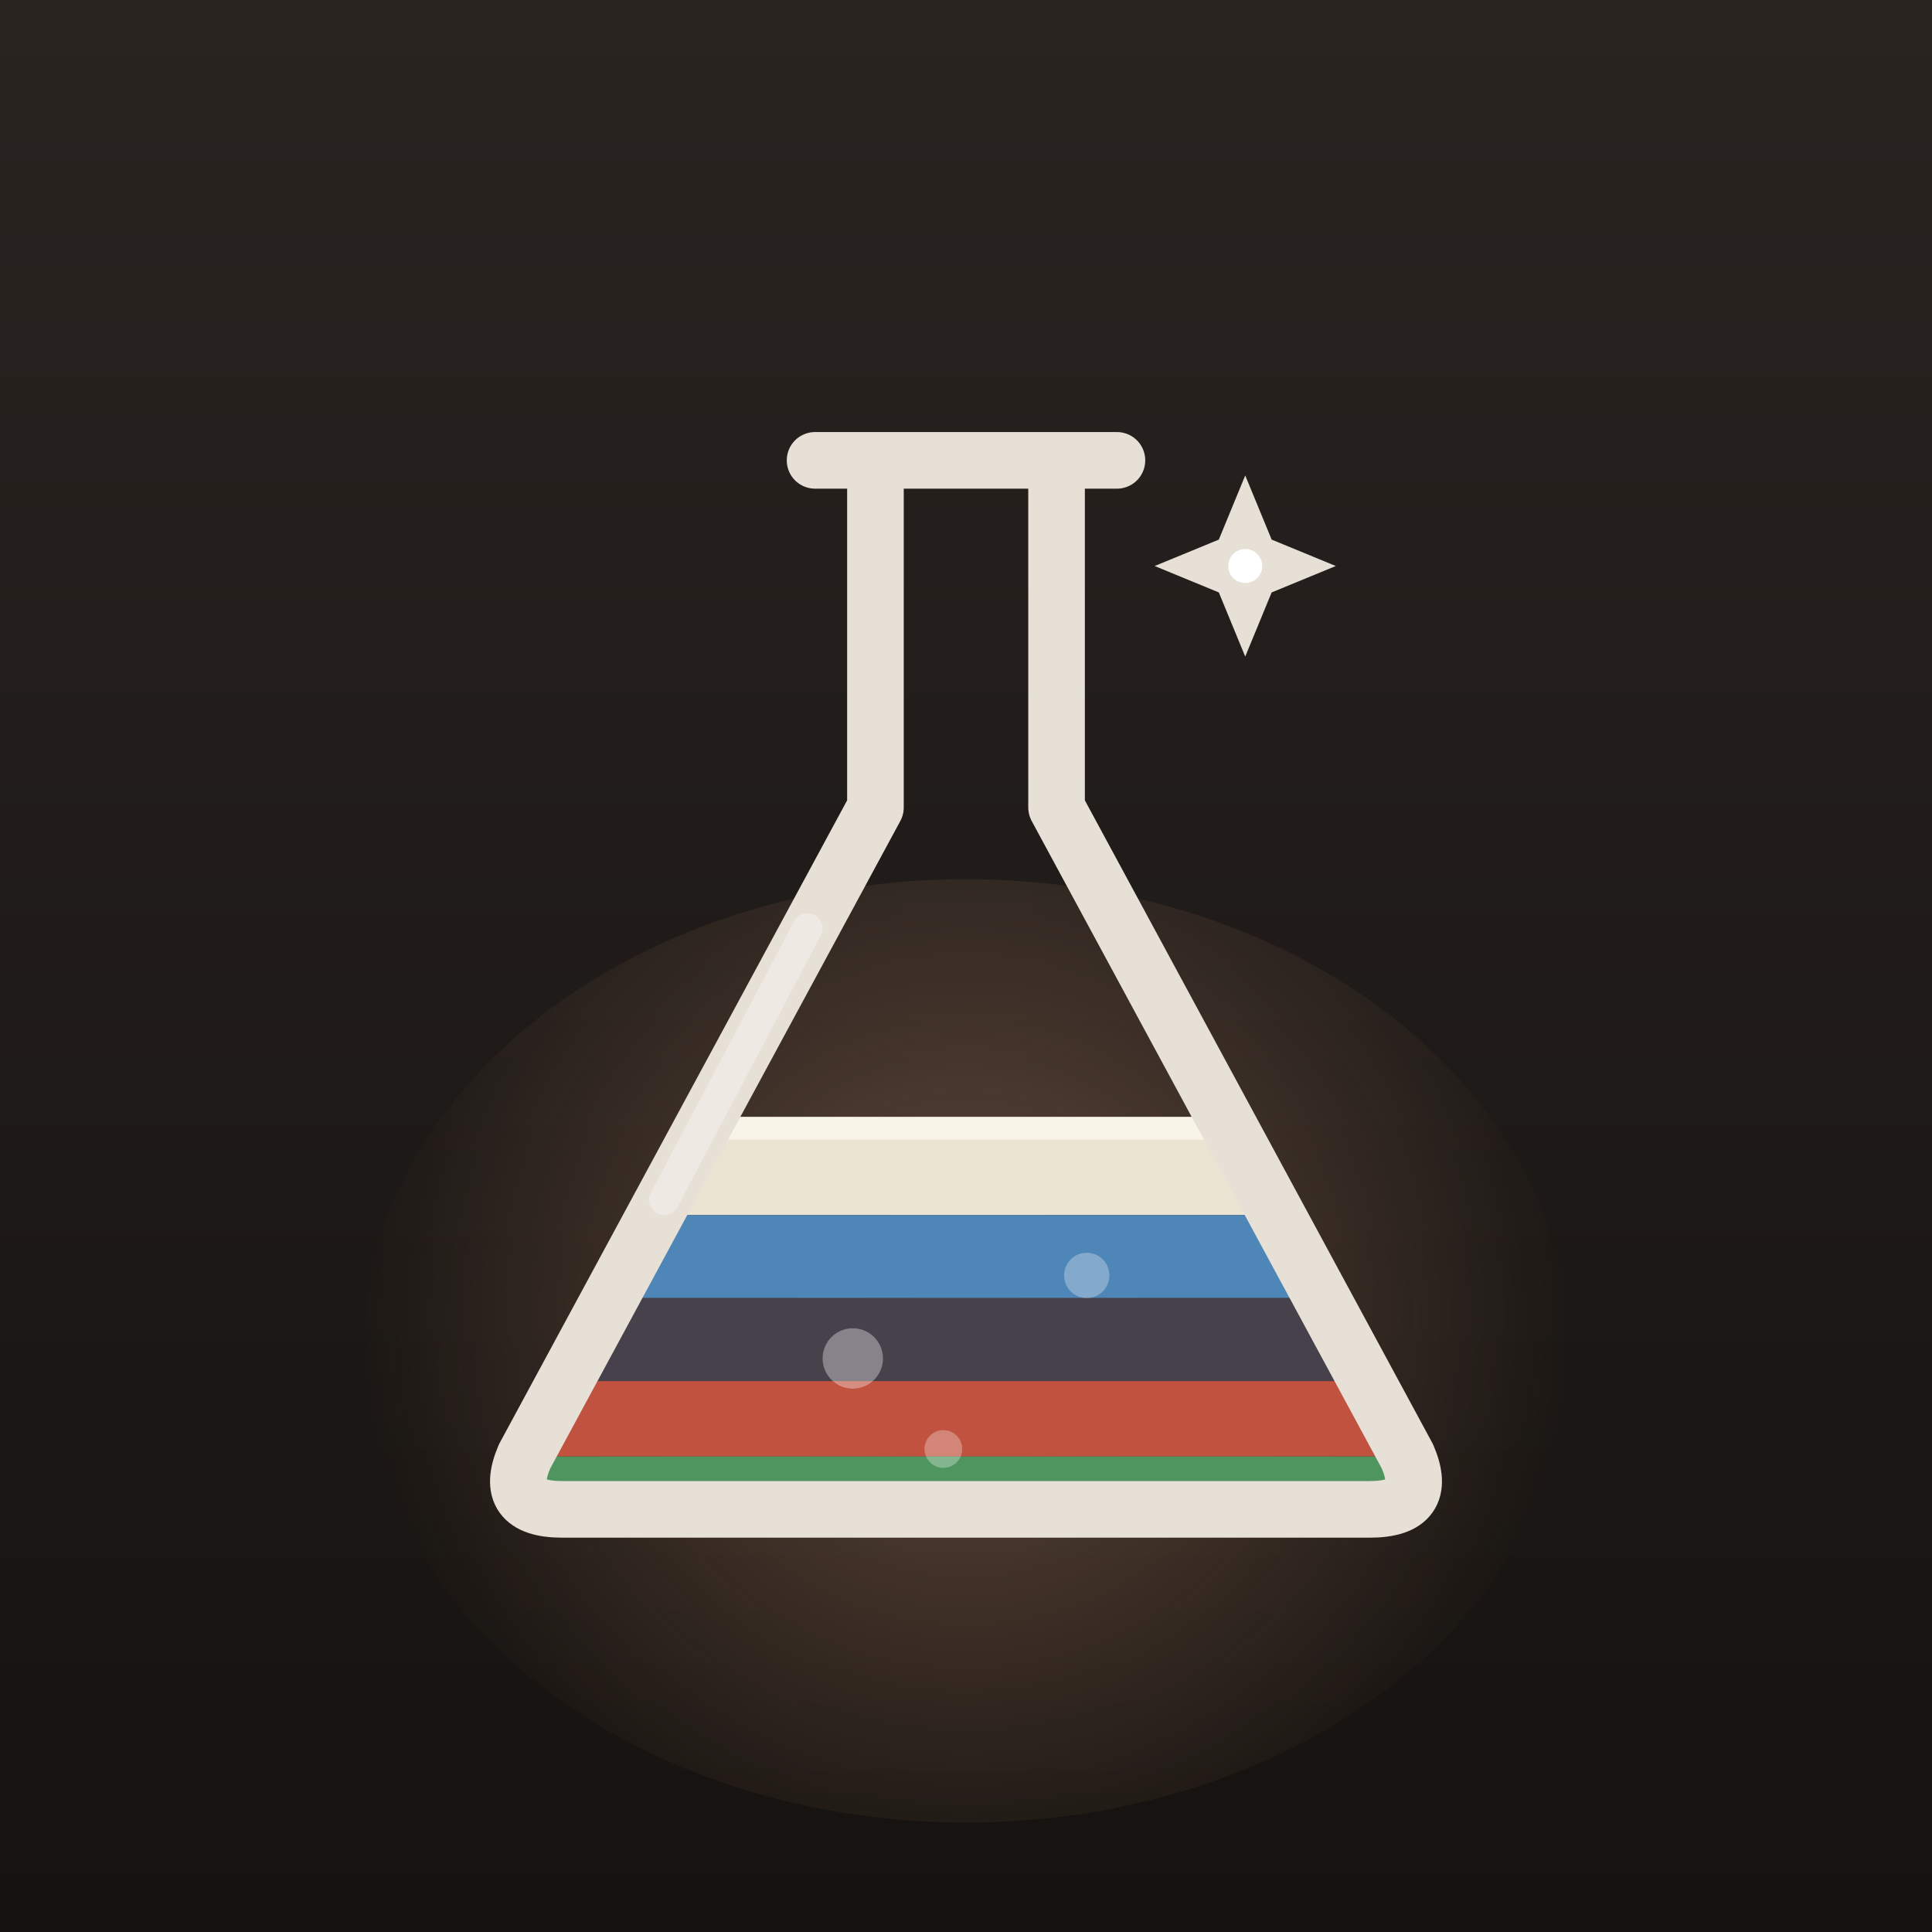
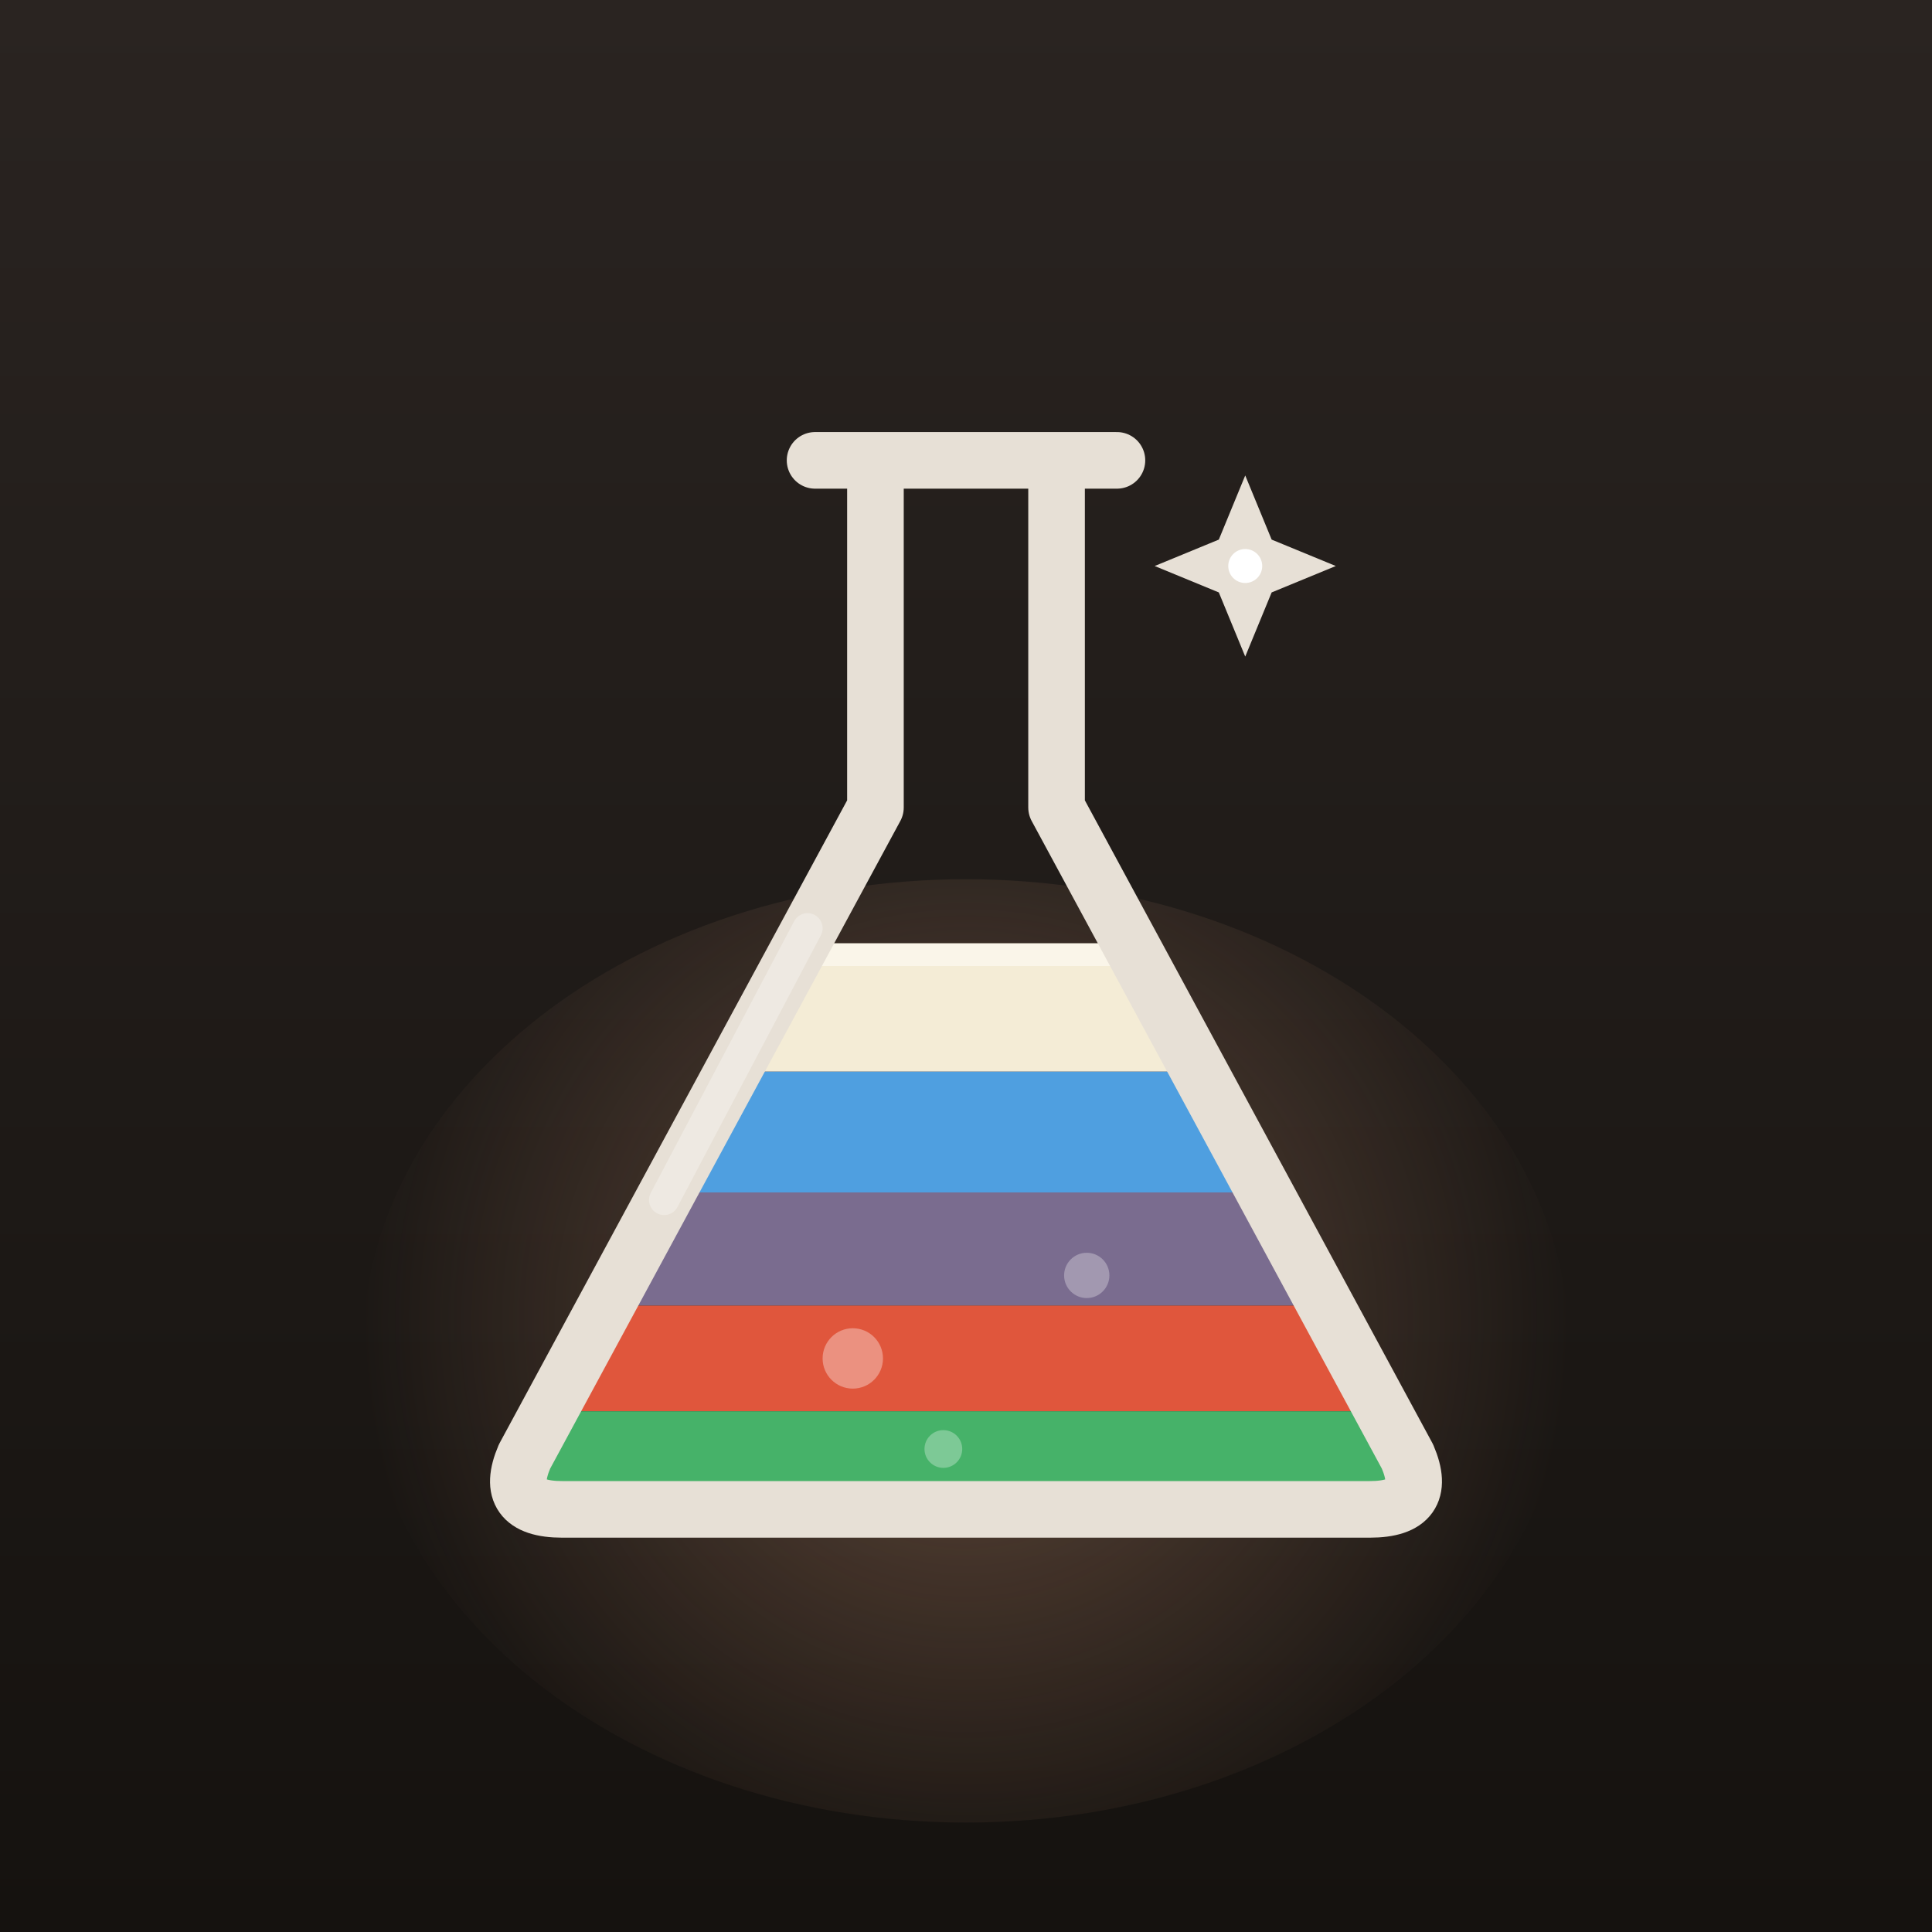
<svg xmlns="http://www.w3.org/2000/svg" width="512" height="512" viewBox="0 0 512 512" fill="none" role="img" aria-label="Project Brew">
  <defs>
    <linearGradient id="bg" x1="0" y1="0" x2="0" y2="512" gradientUnits="userSpaceOnUse">
      <stop offset="0" stop-color="#2a2421" />
      <stop offset="1" stop-color="#15120f" />
    </linearGradient>
    <radialGradient id="glow" cx="256" cy="350" r="160" gradientUnits="userSpaceOnUse">
      <stop offset="0" stop-color="#c89172" stop-opacity="0.40" />
      <stop offset="1" stop-color="#c89172" stop-opacity="0" />
    </radialGradient>
    <clipPath id="inner">
      <path d="M232 124 L232 214 L139 386 Q133 400 149 400 L363 400 Q379 400 373 386 L280 214 L280 124 Z" />
    </clipPath>
  </defs>
  <rect width="512" height="512" fill="url(#bg)" />
  <ellipse cx="256" cy="358" rx="160" ry="125" fill="url(#glow)" />
  <g clip-path="url(#inner)">
-     <rect x="110" y="296" width="292" height="26" fill="#ece4d3" />
-     <rect x="110" y="322" width="292" height="22" fill="#4f86b8" />
-     <rect x="110" y="344" width="292" height="22" fill="#46414b" />
-     <rect x="110" y="366" width="292" height="20" fill="#c0523f" />
-     <rect x="110" y="386" width="292" height="20" fill="#4f9560" />
-     <rect x="110" y="296" width="292" height="6" fill="#fbf7ec" opacity="0.85" />
+     <rect x="110" y="250" width="292" height="34" fill="#f4ecd6" />
+     <rect x="110" y="284" width="292" height="32" fill="#4f9fe0" />
+     <rect x="110" y="316" width="292" height="30" fill="#7a6c8f" />
+     <rect x="110" y="346" width="292" height="28" fill="#e0563c" />
+     <rect x="110" y="374" width="292" height="26" fill="#46b269" />
+     <rect x="110" y="250" width="292" height="6" fill="#fbf7ec" opacity="0.85" />
    <circle cx="226" cy="360" r="8" fill="#ffffff" opacity="0.35" />
    <circle cx="288" cy="338" r="6" fill="#ffffff" opacity="0.30" />
    <circle cx="250" cy="384" r="5" fill="#ffffff" opacity="0.30" />
  </g>
  <path d="M232 124 L232 214 L139 386 Q133 400 149 400 L363 400 Q379 400 373 386 L280 214 L280 124" fill="none" stroke="#e7e0d6" stroke-width="15" stroke-linecap="round" stroke-linejoin="round" />
  <path d="M216 122 L296 122" stroke="#e7e0d6" stroke-width="15" stroke-linecap="round" />
  <path d="M214 246 L176 318" stroke="#ffffff" stroke-width="8" stroke-linecap="round" opacity="0.30" />
  <g transform="translate(330 150)">
    <path d="M0 -24 L7 -7 L24 0 L7 7 L0 24 L-7 7 L-24 0 L-7 -7 Z" fill="#e7e0d6" />
    <circle cx="0" cy="0" r="4.5" fill="#fff" />
  </g>
</svg>
